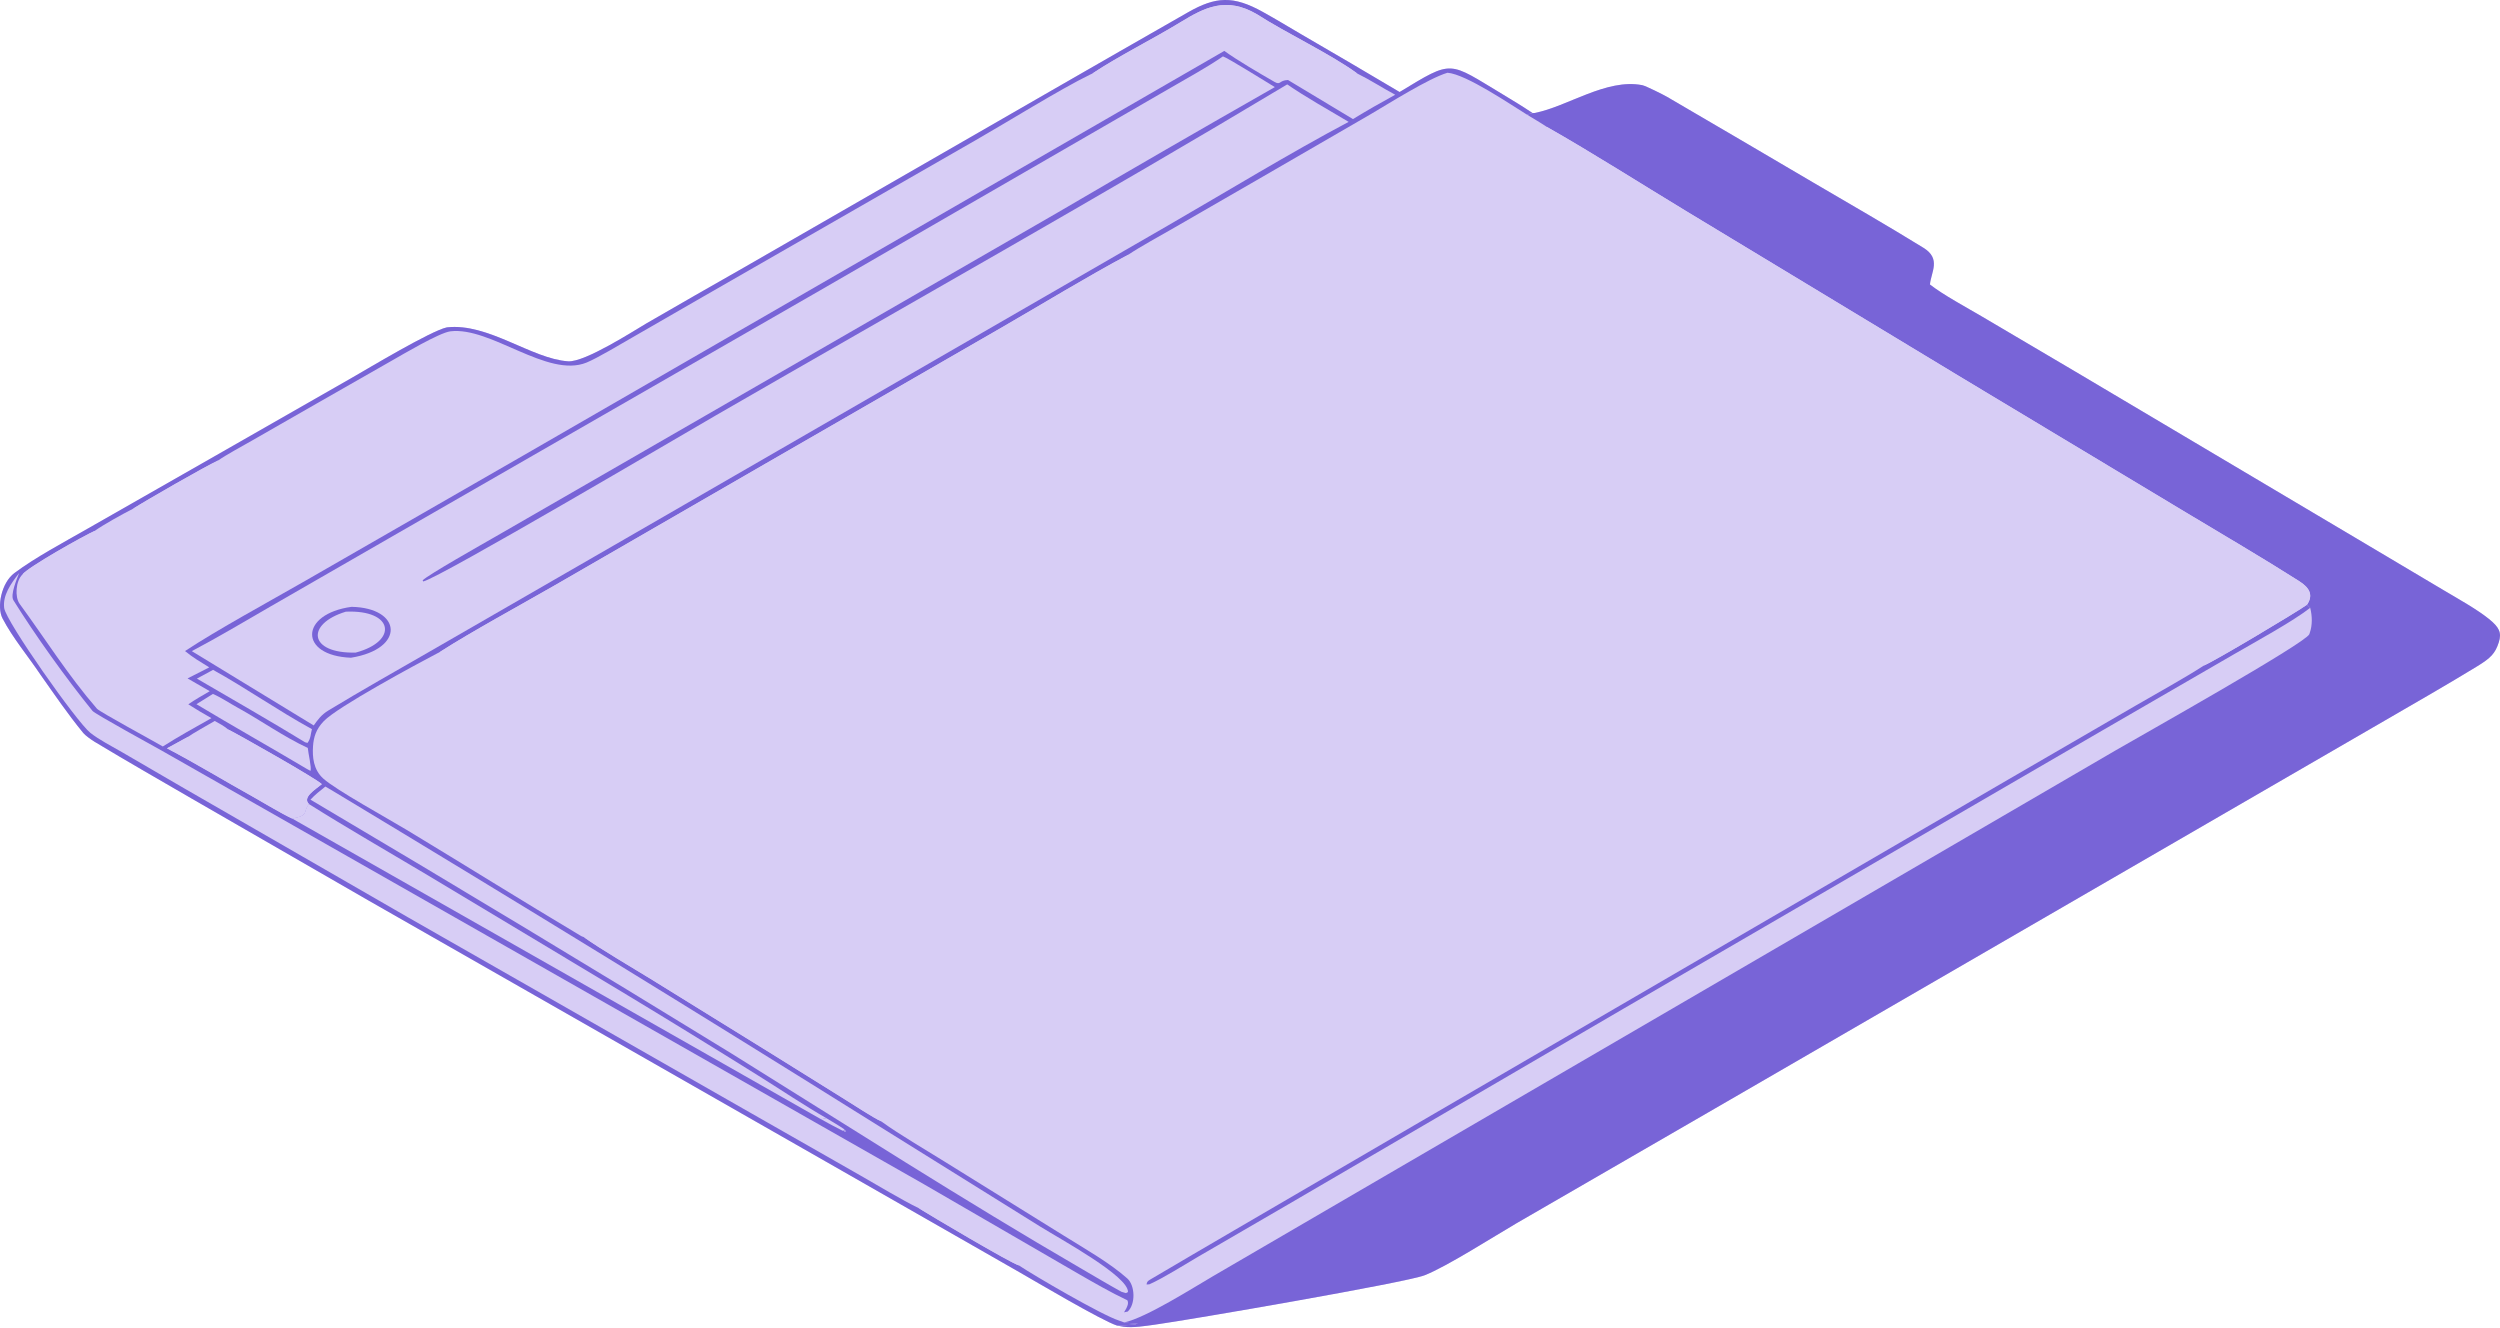
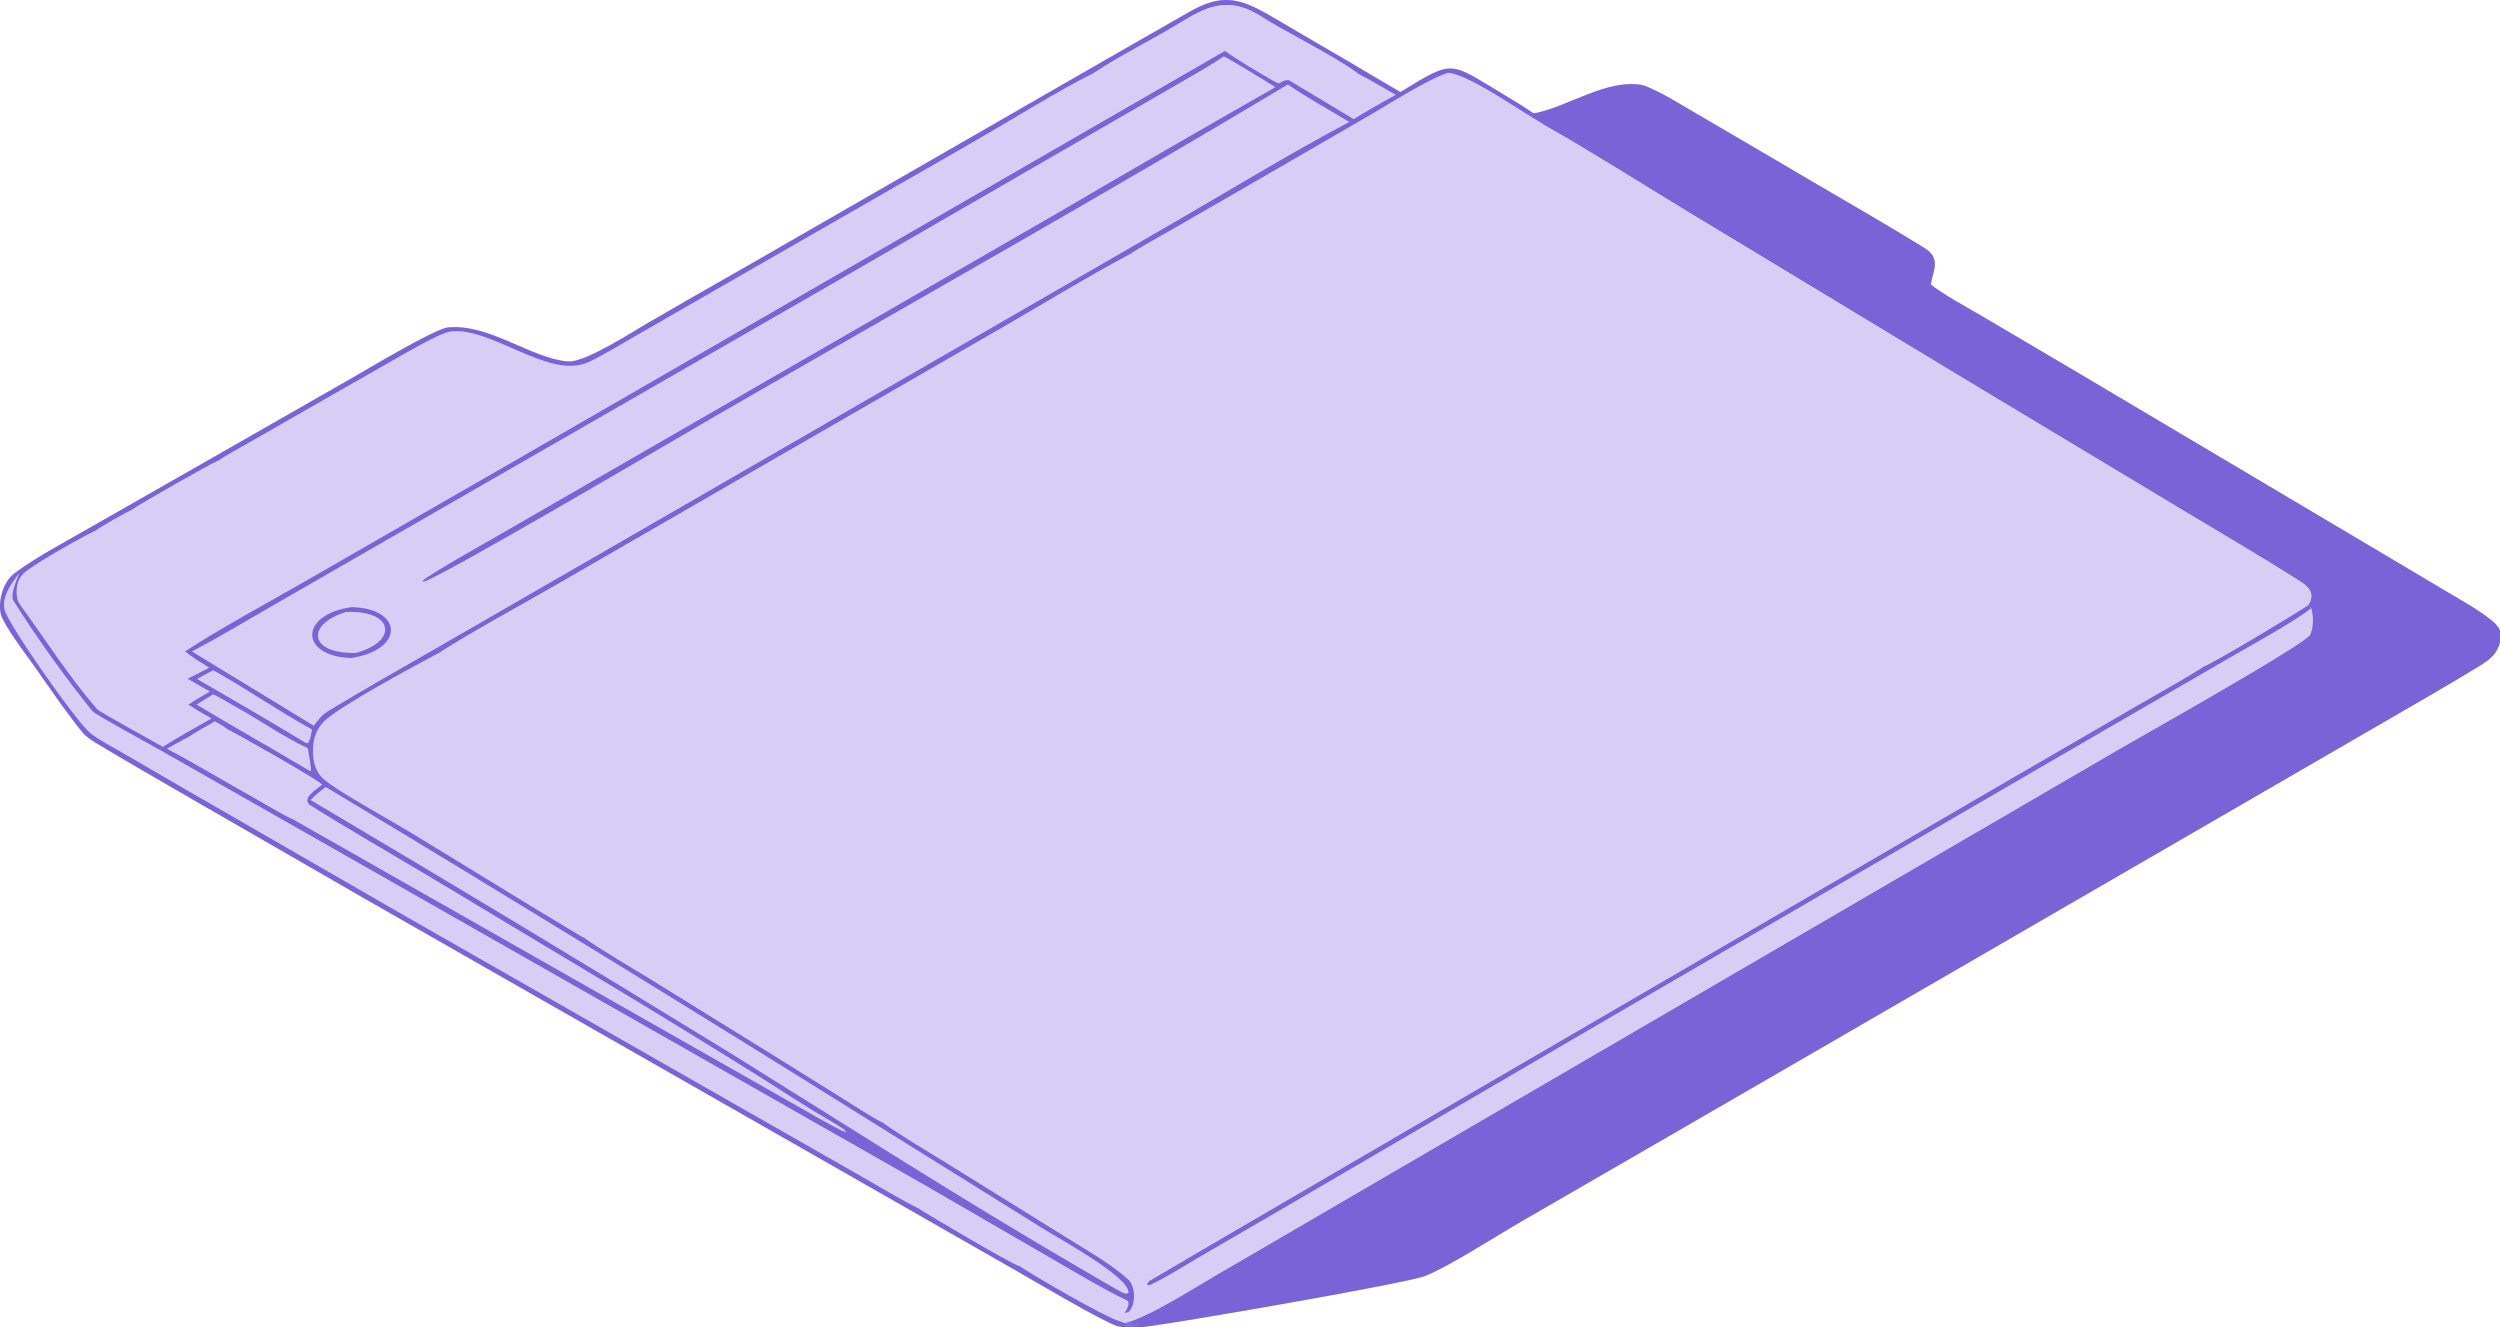
- <svg xmlns="http://www.w3.org/2000/svg" fill="none" viewBox="261.27 6842.9 620.31 329.3" width="620.31" height="329.3">
+ <svg xmlns="http://www.w3.org/2000/svg" fill="none" viewBox="261.27 6842.9 620 329" width="620" height="329">
  <g id="folder-background">
    <path d="M538.435 7171.81C534.562 7170.54 518.357 7160.94 514.187 7158.55L470.587 7133.63L352.509 7066.22L308.948 7041.11C300.882 7036.43 292.684 7031.74 284.791 7026.98C283.922 7026.45 282.45 7025.4 281.941 7024.78C278.104 7020.11 274.754 7015.17 271.361 7010.37C268.249 7005.74 264.366 7001.09 261.903 6996.35C260.42 6993.5 261.599 6987.5 264.866 6985.07C270.146 6981.15 276.951 6977.54 283.109 6974.02L314.299 6956.23L348.855 6936.48C352.454 6934.42 368.188 6924.97 372.137 6924.13C382.389 6922.95 393.146 6931.93 402.23 6932.55C406.421 6932.83 418.744 6924.84 421.721 6923.11C429.721 6918.48 437.764 6913.87 445.852 6909.28L522.392 6865.24C533.579 6858.81 544.785 6852.37 556.011 6845.97C562.98 6841.99 567.288 6841.8 574.593 6845.85C577.866 6847.66 580.974 6849.56 584.129 6851.4C592.322 6856.15 600.464 6860.93 608.547 6865.73C621.992 6857.58 620.452 6858.12 634.28 6866.4C636.748 6867.88 639.236 6869.4 641.538 6870.96C641.716 6870.95 641.893 6870.94 642.067 6870.93C650.15 6869.37 659.859 6862.3 668.74 6864.03C669.621 6864.2 674.023 6866.42 674.872 6866.91C687.065 6873.99 699.133 6881.14 711.275 6888.25C720.412 6893.6 729.659 6898.92 738.54 6904.4C742.966 6907.14 740.407 6910.4 740.135 6913.49C743.479 6916.11 749.11 6919.12 753.13 6921.49L776.344 6935.18L849.476 6978.58L867.652 6989.38C871.304 6991.55 875.849 6994.07 878.826 6996.48C881.358 6998.52 882.049 6999.85 881.286 7002.25C880.406 7005.01 879.308 7006.14 876.007 7008.17C868.536 7012.74 860.734 7017.2 853.046 7021.66L811.933 7045.47L690.568 7115.76L637.55 7146.42C632.349 7149.44 620.192 7157.22 614.707 7159.34C610.012 7161.15 556.536 7170.37 547.884 7171.57C545.535 7171.89 542.455 7172.41 540.066 7172.1C539.509 7172.02 538.972 7171.92 538.435 7171.81Z" fill="#D7CDF5" />
    <path d="M538.435 7171.81C534.562 7170.54 518.357 7160.94 514.187 7158.55L470.587 7133.63L352.509 7066.22L308.948 7041.11C300.882 7036.43 292.684 7031.74 284.791 7026.98C283.922 7026.45 282.45 7025.4 281.941 7024.78C278.104 7020.11 274.754 7015.17 271.361 7010.37C268.249 7005.74 264.366 7001.09 261.903 6996.35C260.42 6993.5 261.599 6987.5 264.866 6985.07C270.146 6981.15 276.951 6977.54 283.109 6974.02L314.299 6956.23L348.855 6936.48C352.454 6934.42 368.188 6924.97 372.137 6924.13C382.389 6922.95 393.146 6931.93 402.23 6932.55C406.421 6932.83 418.744 6924.84 421.721 6923.11C429.721 6918.48 437.764 6913.87 445.852 6909.28L522.392 6865.24C533.579 6858.81 544.785 6852.37 556.011 6845.97C562.98 6841.99 567.288 6841.8 574.593 6845.85C577.866 6847.66 580.974 6849.56 584.129 6851.4C592.322 6856.15 600.464 6860.93 608.547 6865.73C621.992 6857.58 620.452 6858.12 634.28 6866.4C636.748 6867.88 639.236 6869.4 641.538 6870.96L640.124 6871.33C636.278 6868.98 625.084 6861.31 620.432 6860.95C615.734 6862.33 605.479 6868.84 601.341 6871.25L574.012 6887.07L552.666 6899.38C549.373 6901.28 544.145 6904.13 541.223 6906.1C531.036 6911.53 519.979 6918.29 510.029 6924.04L451.203 6957.95L398.896 6988.15C390.191 6993.16 378.492 6999.49 370.453 7004.64C364.251 7007.9 345.068 7018.25 341.622 7021.82C339.679 7023.83 339.088 7025.82 338.939 7028.06C338.767 7030.66 338.984 7033.86 341.517 7036.11C344.74 7038.98 357.308 7045.88 362.183 7048.82C376.578 7057.51 390.703 7066.35 405.193 7074.99C405.724 7075.3 405.501 7075.19 406.134 7075.42C410.4 7078.47 417.934 7082.84 422.748 7085.81L452.422 7104.17L470.91 7115.69C472.853 7116.9 478.12 7120.35 479.929 7121.13L480.253 7121.37C484.232 7124.26 491.099 7128.29 495.578 7131.08L525.211 7149.48C530.55 7152.81 536.753 7156.33 540.982 7160.12C542.949 7161.89 543.051 7166.53 541.089 7168.32L540.173 7168.52C540.579 7167.92 540.887 7167.3 541.085 7166.67C541.184 7166.37 541.195 7165.62 540.915 7165.49C536.919 7163.61 532.726 7161.18 529.132 7159.12L490.503 7136.73L334.119 7047.76L301.363 7029.13C299.987 7028.35 284.832 7020.05 284.227 7019.3C277.625 7011.18 269.897 7000.36 264.603 6991.84C263.758 6990.48 265.484 6986.5 266.025 6985.08C263.858 6987.84 261.922 6990.67 262.303 6993.75C262.715 6997.07 280.345 7022.08 283.663 7024.71C285.883 7026.48 289.033 7028.07 291.7 7029.62L306.863 7038.44L362.456 7070.48L447.788 7119.19L474.693 7134.53C478.738 7136.83 485.087 7140.67 489.221 7142.67C492.067 7144.46 511.869 7156.21 514.072 7156.87C517.693 7159.31 534.684 7169.23 538.941 7170.57L540.204 7171.03C541.286 7171.18 542.273 7171.25 543.379 7171.3L543.565 7171.42L543.114 7171.36L543.008 7171.54C541.492 7171.65 539.96 7171.77 538.435 7171.81Z" fill="#7864D7" />
    <path d="M564.713 6856.89C565.945 6857.27 575.675 6863.37 577.586 6864.51C559.557 6874.78 541.654 6885.12 523.885 6895.53L421.306 6954.67L384.103 6976.11C381.29 6977.73 367.328 6985.6 366.129 6986.91L366.289 6987.18C370.652 6986.1 430.291 6950.93 439.022 6945.89C486.296 6918.61 534.329 6891.63 580.662 6863.84C584.954 6866.82 591.114 6870.3 595.904 6873.14C581.55 6880.74 565.136 6890.73 551.162 6898.8L416.339 6976.63L367.91 7004.55C359.542 7009.37 350.894 7014.24 342.758 7019.18C340.962 7020.27 340.089 7021.54 339.111 7022.9L308.858 7004.46C315.389 7001.03 322.164 6996.97 328.465 6993.34L359.839 6975.28L464.492 6915.1L530.791 6876.79L551.762 6864.67C555.813 6862.32 561.168 6859.37 564.713 6856.89Z" fill="#D7CDF5" />
    <path d="M348.491 6993.47C361.001 6993.71 361.943 7003.9 348.355 7006.1C335.378 7005.6 335.577 6995.24 348.491 6993.47Z" fill="#7864D7" />
    <path d="M347.085 6994.67C359.025 6994.16 360.084 7002.01 349.54 7004.82C337.811 7005.12 337.075 6997.71 347.085 6994.67Z" fill="#D7CDF5" />
    <path d="M532.283 6861.16C539.004 6856.71 547.099 6852.73 554.285 6848.35C560.109 6844.8 565.495 6841.96 573.148 6846.44C580.389 6851.12 591.414 6856.28 598.056 6861.15C601.353 6862.78 604.279 6864.71 607.457 6866.41C603.856 6868.37 600.358 6870.38 596.974 6872.45L580.855 6862.75C578.565 6862.83 579.098 6864.13 577.487 6863.21C573.807 6861.1 568.137 6857.78 565.053 6855.53L391.07 6955.94L337.061 6986.99C328.358 6991.99 315.034 6999.23 307.178 7004.44C309.083 7006.01 310.906 7007.08 313.19 7008.49L307.807 7011.23L313.313 7014.4C311.555 7015.43 309.56 7016.55 307.995 7017.66C309.949 7018.91 311.641 7019.91 313.729 7021.09C309.58 7023.42 305.555 7025.65 301.668 7028.12C299.357 7026.76 286.006 7019.53 285.328 7018.75C278.159 7010.48 272.398 7001.28 266.144 6992.73C264.914 6991.05 265.162 6987.04 266.835 6985.45C268.13 6983.66 282.022 6975.85 284.761 6974.63C286.94 6973.08 291.624 6970.48 294.257 6969.14C297.557 6967.04 312.006 6958.73 315.425 6957.14C317.195 6955.87 321.408 6953.58 323.616 6952.32L339.817 6943.04L358.794 6932.21C360.917 6931.01 370.26 6925.45 373.018 6925.11C383.027 6923.88 397.083 6936.8 406.788 6932.87C409.447 6931.79 415.403 6928.22 417.999 6926.73L435.82 6916.46L503.431 6877.64C510.756 6873.46 524.394 6864.99 531.687 6861.44L532.283 6861.16Z" fill="#D7CDF5" />
    <path d="M532.283 6861.16C539.004 6856.71 547.099 6852.73 554.285 6848.35C560.109 6844.8 565.495 6841.96 573.148 6846.44C580.39 6851.12 591.414 6856.28 598.056 6861.15C592.334 6860.09 574.893 6847.15 568.954 6845.27C560.315 6842.54 538.309 6860.63 532.283 6861.16Z" fill="#D7CDF5" />
    <path d="M294.257 6969.14C297.557 6967.04 312.006 6958.73 315.425 6957.14L315.668 6957.78L315.138 6958L315.26 6958.38L314.627 6958.41C315.066 6958.48 315.789 6958.25 316.379 6958.13C315.314 6959.16 310.954 6960.76 309.313 6961.95C308.787 6962.33 305.244 6964.3 304.665 6964.52C302.106 6965.45 296.789 6969 294.257 6969.14Z" fill="#D7CDF5" />
    <path d="M266.835 6985.44C268.13 6983.66 282.022 6975.85 284.761 6974.63L284.94 6975.27C282.361 6976.96 269.824 6984.73 266.835 6985.44Z" fill="#D7CDF5" />
    <path d="M342.002 7038.06C342.712 7038.47 343.412 7038.88 344.105 7039.3C389.646 7066.72 434.72 7094.39 479.321 7122.29L519.273 7147.18C524.509 7150.44 541.381 7159.61 541.144 7163.5L540.631 7163.75L539.529 7163.42C536.24 7161.61 533.093 7159.72 529.891 7157.86C499.875 7140.43 471.526 7122.18 442.594 7104.19C408.176 7083.05 373.411 7062.09 338.304 7041.31C339.472 7040.05 340.574 7039.21 342.002 7038.06Z" fill="#D7CDF5" />
    <path d="M333.745 7045.99C338.197 7045.15 336.271 7044.24 337.923 7042.4C347.252 7048.28 357.797 7054.35 367.47 7060.11L415.449 7088.92C426.856 7095.81 438.159 7102.75 449.354 7109.75C454.353 7112.86 461.181 7117.42 466.292 7120.33L465.042 7120.64L333.745 7045.99Z" fill="#D7CDF5" />
    <path d="M307.912 7025.73C308.996 7024.93 313.106 7022.64 314.549 7021.79C315.996 7022.59 316.703 7022.94 317.837 7023.87C320.798 7025.37 339.718 7036.07 341.124 7037.47C339.443 7038.85 336.241 7040.74 337.923 7042.4C336.271 7044.24 338.197 7045.15 333.745 7045.99C330.998 7044.72 326.728 7042.09 324.06 7040.6C316.935 7036.64 310.045 7032.42 302.711 7028.58L307.912 7025.73Z" fill="#D7CDF5" />
    <path d="M317.837 7023.87C320.798 7025.37 339.718 7036.07 341.124 7037.47C339.443 7038.85 336.241 7040.74 337.923 7042.4C336.271 7044.24 338.197 7045.15 333.745 7045.99C330.998 7044.72 326.728 7042.09 324.06 7040.6C316.935 7036.64 310.045 7032.42 302.711 7028.58L307.912 7025.73C308.13 7026.99 306.898 7027.82 306.103 7029.07C307.478 7030.42 331.068 7044.1 333.481 7044.76L332.832 7043.99L333.507 7043.99C335.751 7042.62 337.313 7039.36 338.445 7037.45C338.388 7037.41 338.332 7037.37 338.275 7037.33C335.532 7033.87 319.184 7026.43 317.837 7023.87Z" fill="#D7CDF5" />
    <path d="M314.099 7015.08C315.937 7015.86 318.461 7017.51 320.191 7018.46C325.689 7021.47 331.817 7025.8 337.641 7028.48C337.728 7029.75 338.638 7033.43 338.303 7034.17L337.397 7033.68C328.323 7028.28 319.021 7023.05 310.009 7017.63L314.099 7015.08Z" fill="#D7CDF5" />
    <path d="M314.136 7009.11C322.263 7013.59 330.163 7019.17 338.669 7023.82C338.331 7025.02 338.411 7026.12 337.574 7027.23L336.978 7027.08C328.299 7021.78 319.029 7016.47 310.124 7011.28L314.136 7009.11Z" fill="#D7CDF5" />
    <path d="M466.292 7120.33C467.673 7121.17 469.604 7122.28 470.815 7123.15L470.634 7123.56L471.093 7123.38L471.065 7123.72L471.379 7123.67L470.999 7123.72L470.675 7123.6L471.036 7123.36L470.321 7123.45C468.434 7122.5 466.837 7121.64 465.042 7120.64L466.292 7120.33Z" fill="#D7CDF5" />
    <path d="M641.538 6870.96C641.716 6870.95 641.893 6870.94 642.067 6870.93C650.15 6869.37 659.859 6862.3 668.74 6864.03C669.62 6864.2 674.023 6866.41 674.872 6866.91C687.065 6873.99 699.132 6881.14 711.274 6888.25C720.412 6893.6 729.659 6898.92 738.54 6904.4C742.966 6907.14 740.407 6910.4 740.135 6913.49C743.479 6916.11 749.11 6919.12 753.13 6921.49L776.344 6935.18L849.476 6978.58L867.652 6989.38C871.304 6991.55 875.849 6994.07 878.826 6996.47C881.358 6998.52 882.049 6999.85 881.286 7002.25C880.406 7005.01 879.308 7006.14 876.007 7008.17C868.536 7012.74 860.734 7017.2 853.046 7021.66L811.933 7045.47L690.568 7115.76L637.55 7146.42C632.349 7149.44 620.192 7157.22 614.707 7159.34C610.012 7161.15 556.536 7170.37 547.884 7171.57C545.535 7171.89 542.455 7172.41 540.066 7172.1C539.509 7172.02 538.972 7171.92 538.435 7171.81C539.959 7171.77 541.492 7171.65 543.008 7171.54L543.114 7171.36L543.565 7171.42L543.379 7171.3C542.273 7171.25 541.286 7171.18 540.204 7171.03C545.642 7169.88 557.594 7162.25 562.163 7159.6L607.978 7132.9L786.148 7029.12C792.127 7025.64 833.374 7002.49 834.27 7000.26C834.31 7000.16 834.329 7000.06 834.365 6999.97C835.072 6997.99 834.989 6995.7 834.487 6993.71L833.694 6992.94C835.202 6990.72 834.555 6988.88 831.771 6987.11C822.594 6981.27 812.963 6975.65 803.502 6969.96L748.151 6936.69L679.5 6895.19C668.519 6888.54 656.29 6880.75 645.08 6874.39C643.69 6873.45 641.625 6872.25 640.124 6871.33L641.538 6870.96Z" fill="#7864D7" />
    <path d="M833.694 6992.94L834.487 6993.71C830.31 6997.01 820.955 7002.12 815.704 7005.16L782.78 7024.22L664.235 7093.1L580.907 7141.74L558.561 7154.72C555.324 7156.61 549.823 7160.09 546.451 7161.57L545.76 7161.62C545.843 7161.09 545.902 7160.83 546.593 7160.43C553.523 7156.33 560.607 7152.2 567.572 7148.13L612.176 7122.11L759.543 7036.33L791.242 7017.94C796.442 7014.91 803.392 7011.11 808.13 7008.02C811.005 7006.81 831.459 6994.58 833.694 6992.94Z" fill="#7864D7" />
    <path d="M645.08 6874.39C656.29 6880.75 668.519 6888.54 679.5 6895.19L748.151 6936.69L803.503 6969.96C812.964 6975.65 822.594 6981.27 831.771 6987.11C834.555 6988.88 835.202 6990.72 833.694 6992.94C831.459 6994.58 811.005 7006.81 808.131 7008.02L807.653 7007.6C811.368 7004.44 837.895 6992.46 833.157 6989.29C828.849 6986.4 796.727 6965.83 793.371 6965.01L793.367 6965.65L793.035 6965.7C791.455 6964.78 790.299 6963.8 788.901 6962.82C787.495 6961.84 786.374 6960.47 784.881 6959.56C777.315 6954.92 769.248 6950.48 761.793 6945.8C760.009 6944.68 758.508 6943.77 756.68 6942.68C744.72 6935.54 732.724 6928.4 721.059 6921.11C720.005 6920.35 717.352 6919.93 716.392 6919.23C705.024 6910.96 691.8 6903.55 679.145 6895.88L657.175 6882.55C653.005 6880.02 648.515 6877.5 644.657 6874.86L645.08 6874.39Z" fill="#D7CDF5" />
    <path d="M541.223 6906.1L541.657 6906.59C539.213 6908.26 535.956 6909.91 533.219 6911.47L517.156 6920.8C498.915 6931.4 480.576 6941.95 462.144 6952.45L398.26 6989.41C393.084 6992.41 388.609 6995.81 382.617 6998.43C379.706 6999.7 374.03 7003.95 371.368 7004.75L370.453 7004.64C378.492 6999.49 390.19 6993.16 398.896 6988.15L451.203 6957.95L510.029 6924.04C519.979 6918.29 531.036 6911.53 541.223 6906.1Z" fill="#D7CDF5" />
    <path d="M406.134 7075.42C409.278 7075.89 432.206 7090.69 435.691 7093.21L436.213 7093.12L436.623 7092.6C438.224 7092.99 439.514 7094.2 440.706 7095.02L440.134 7095.53C441.26 7096.78 476.966 7118.7 480.525 7120.74L479.929 7121.13C478.12 7120.35 472.853 7116.9 470.91 7115.69L452.423 7104.17L422.748 7085.81C417.934 7082.84 410.4 7078.47 406.134 7075.42Z" fill="#D7CDF5" />
    <path d="M489.221 7142.67C493.917 7143.12 509.393 7153.85 513.863 7156C514.345 7156.23 514.195 7156.58 514.072 7156.87C511.869 7156.21 492.067 7144.46 489.221 7142.67Z" fill="#D7CDF5" />
  </g>
</svg>
